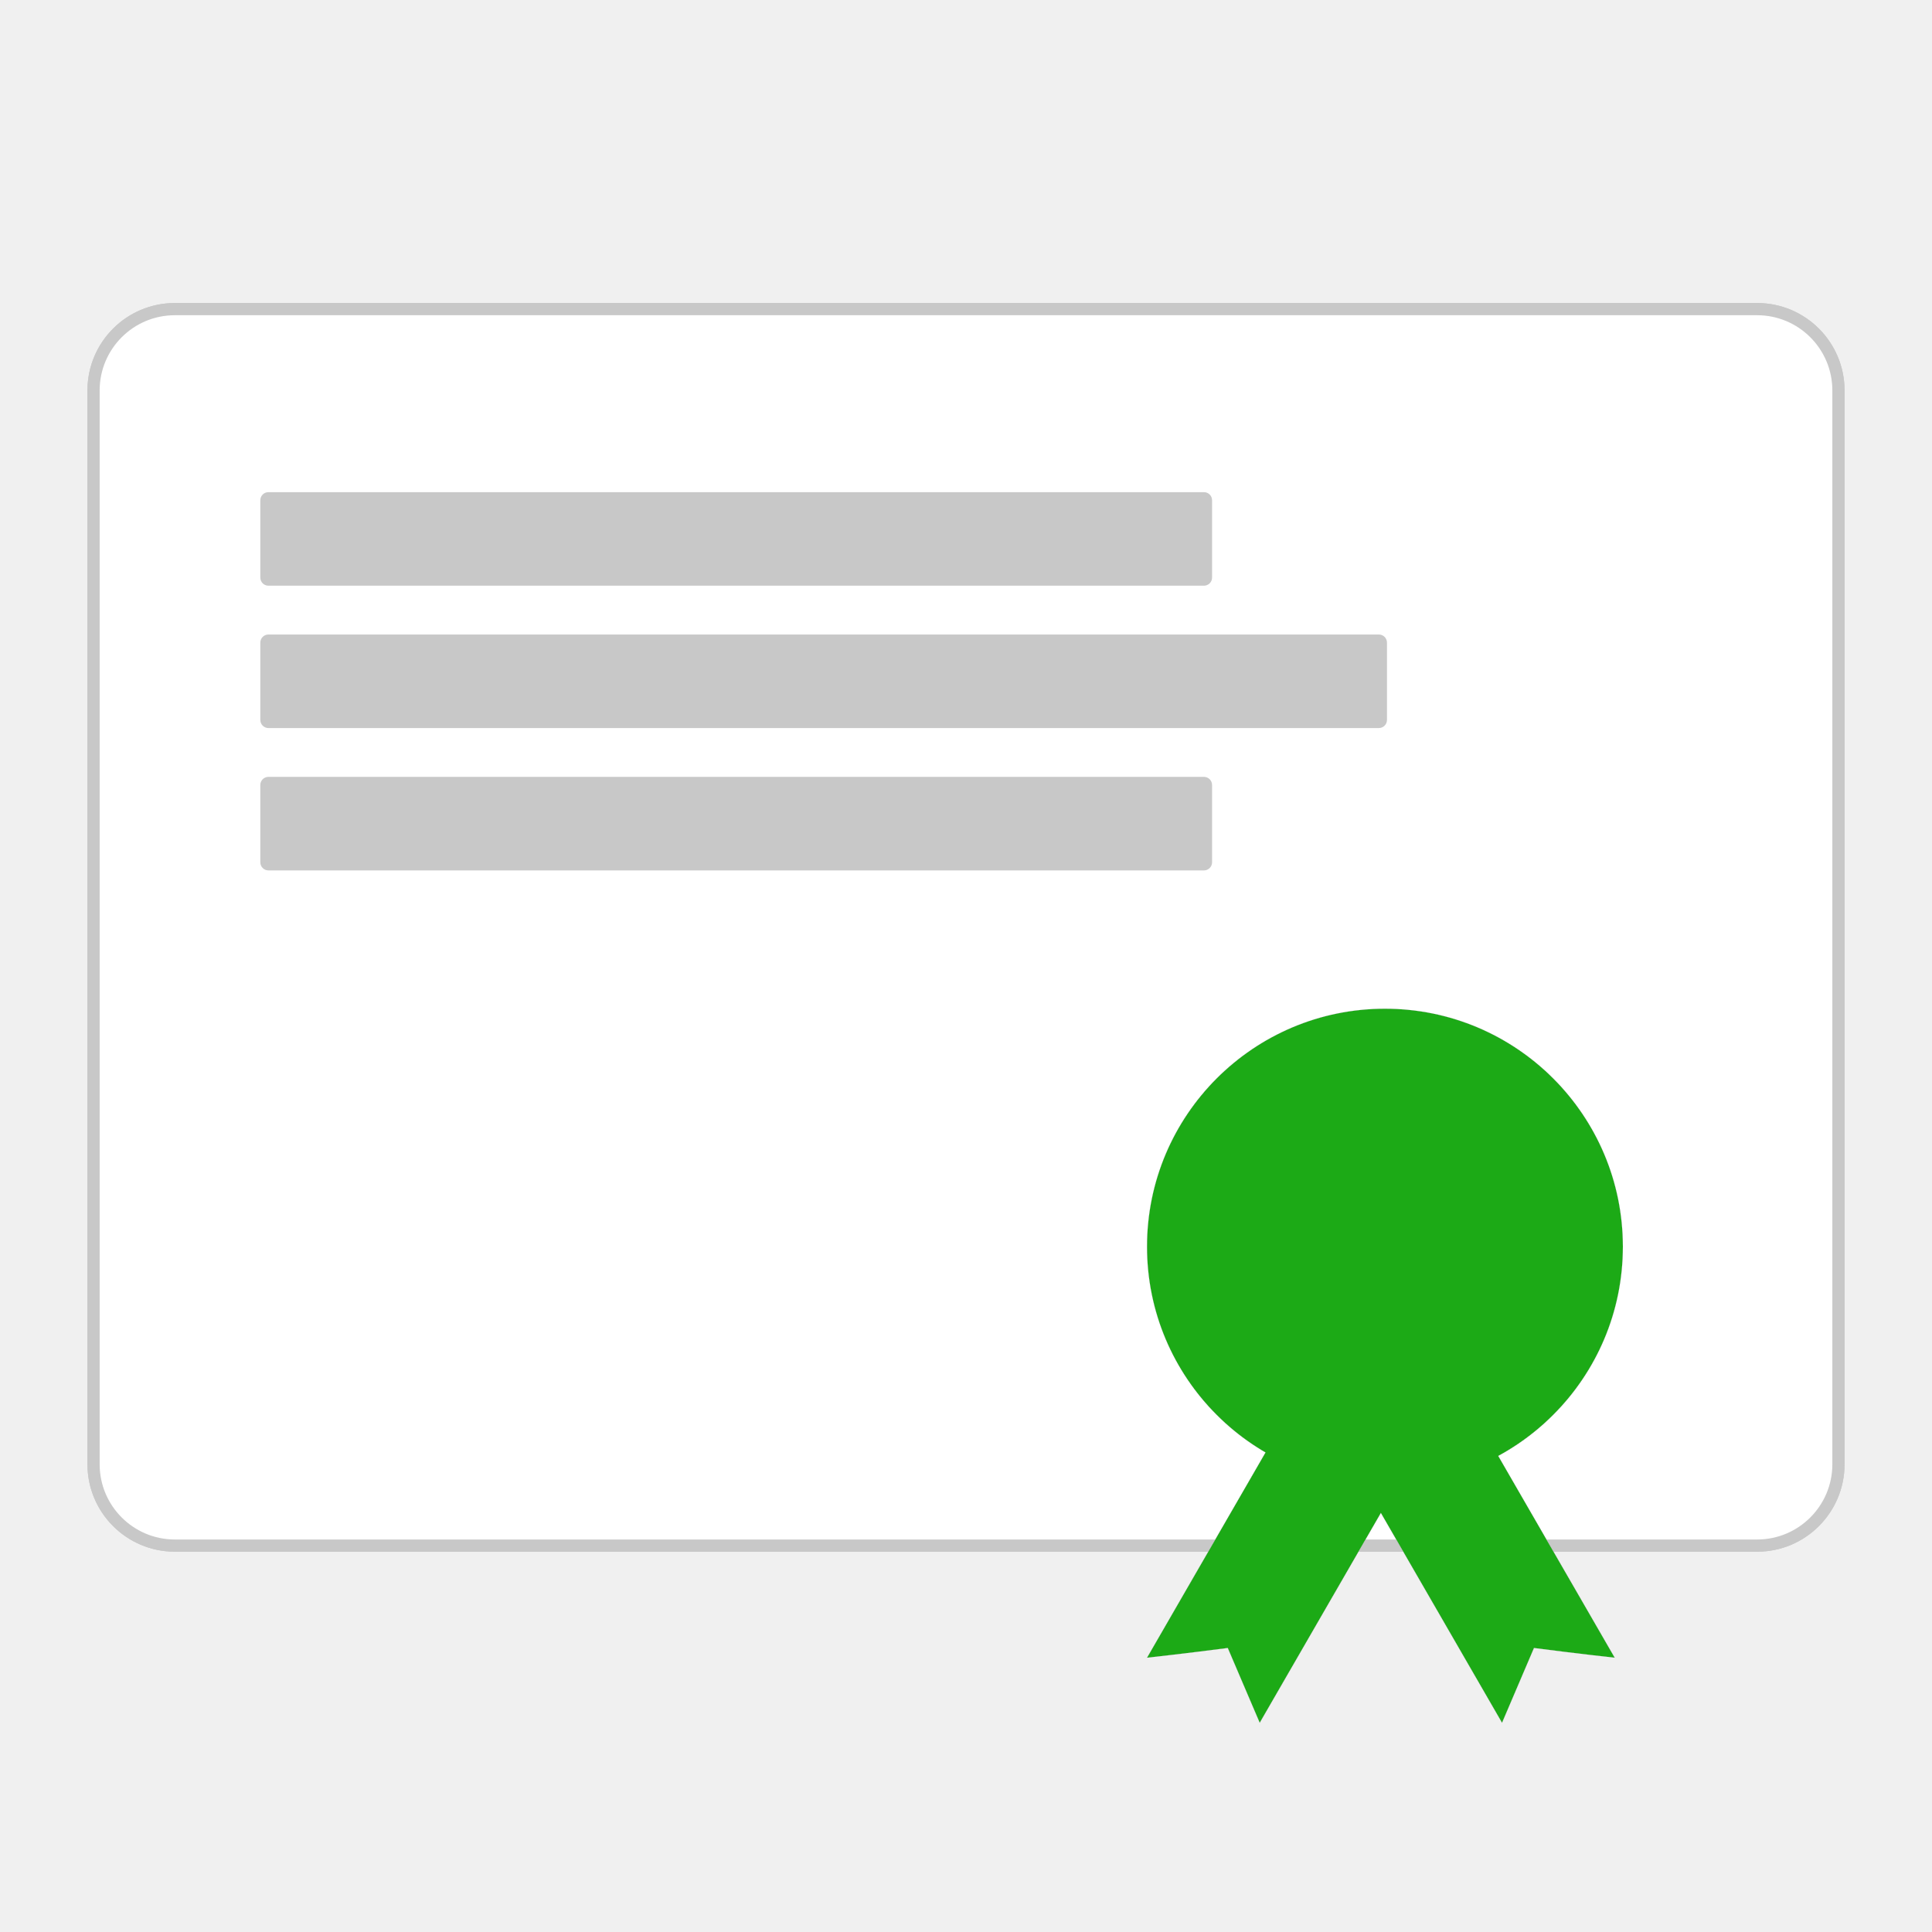
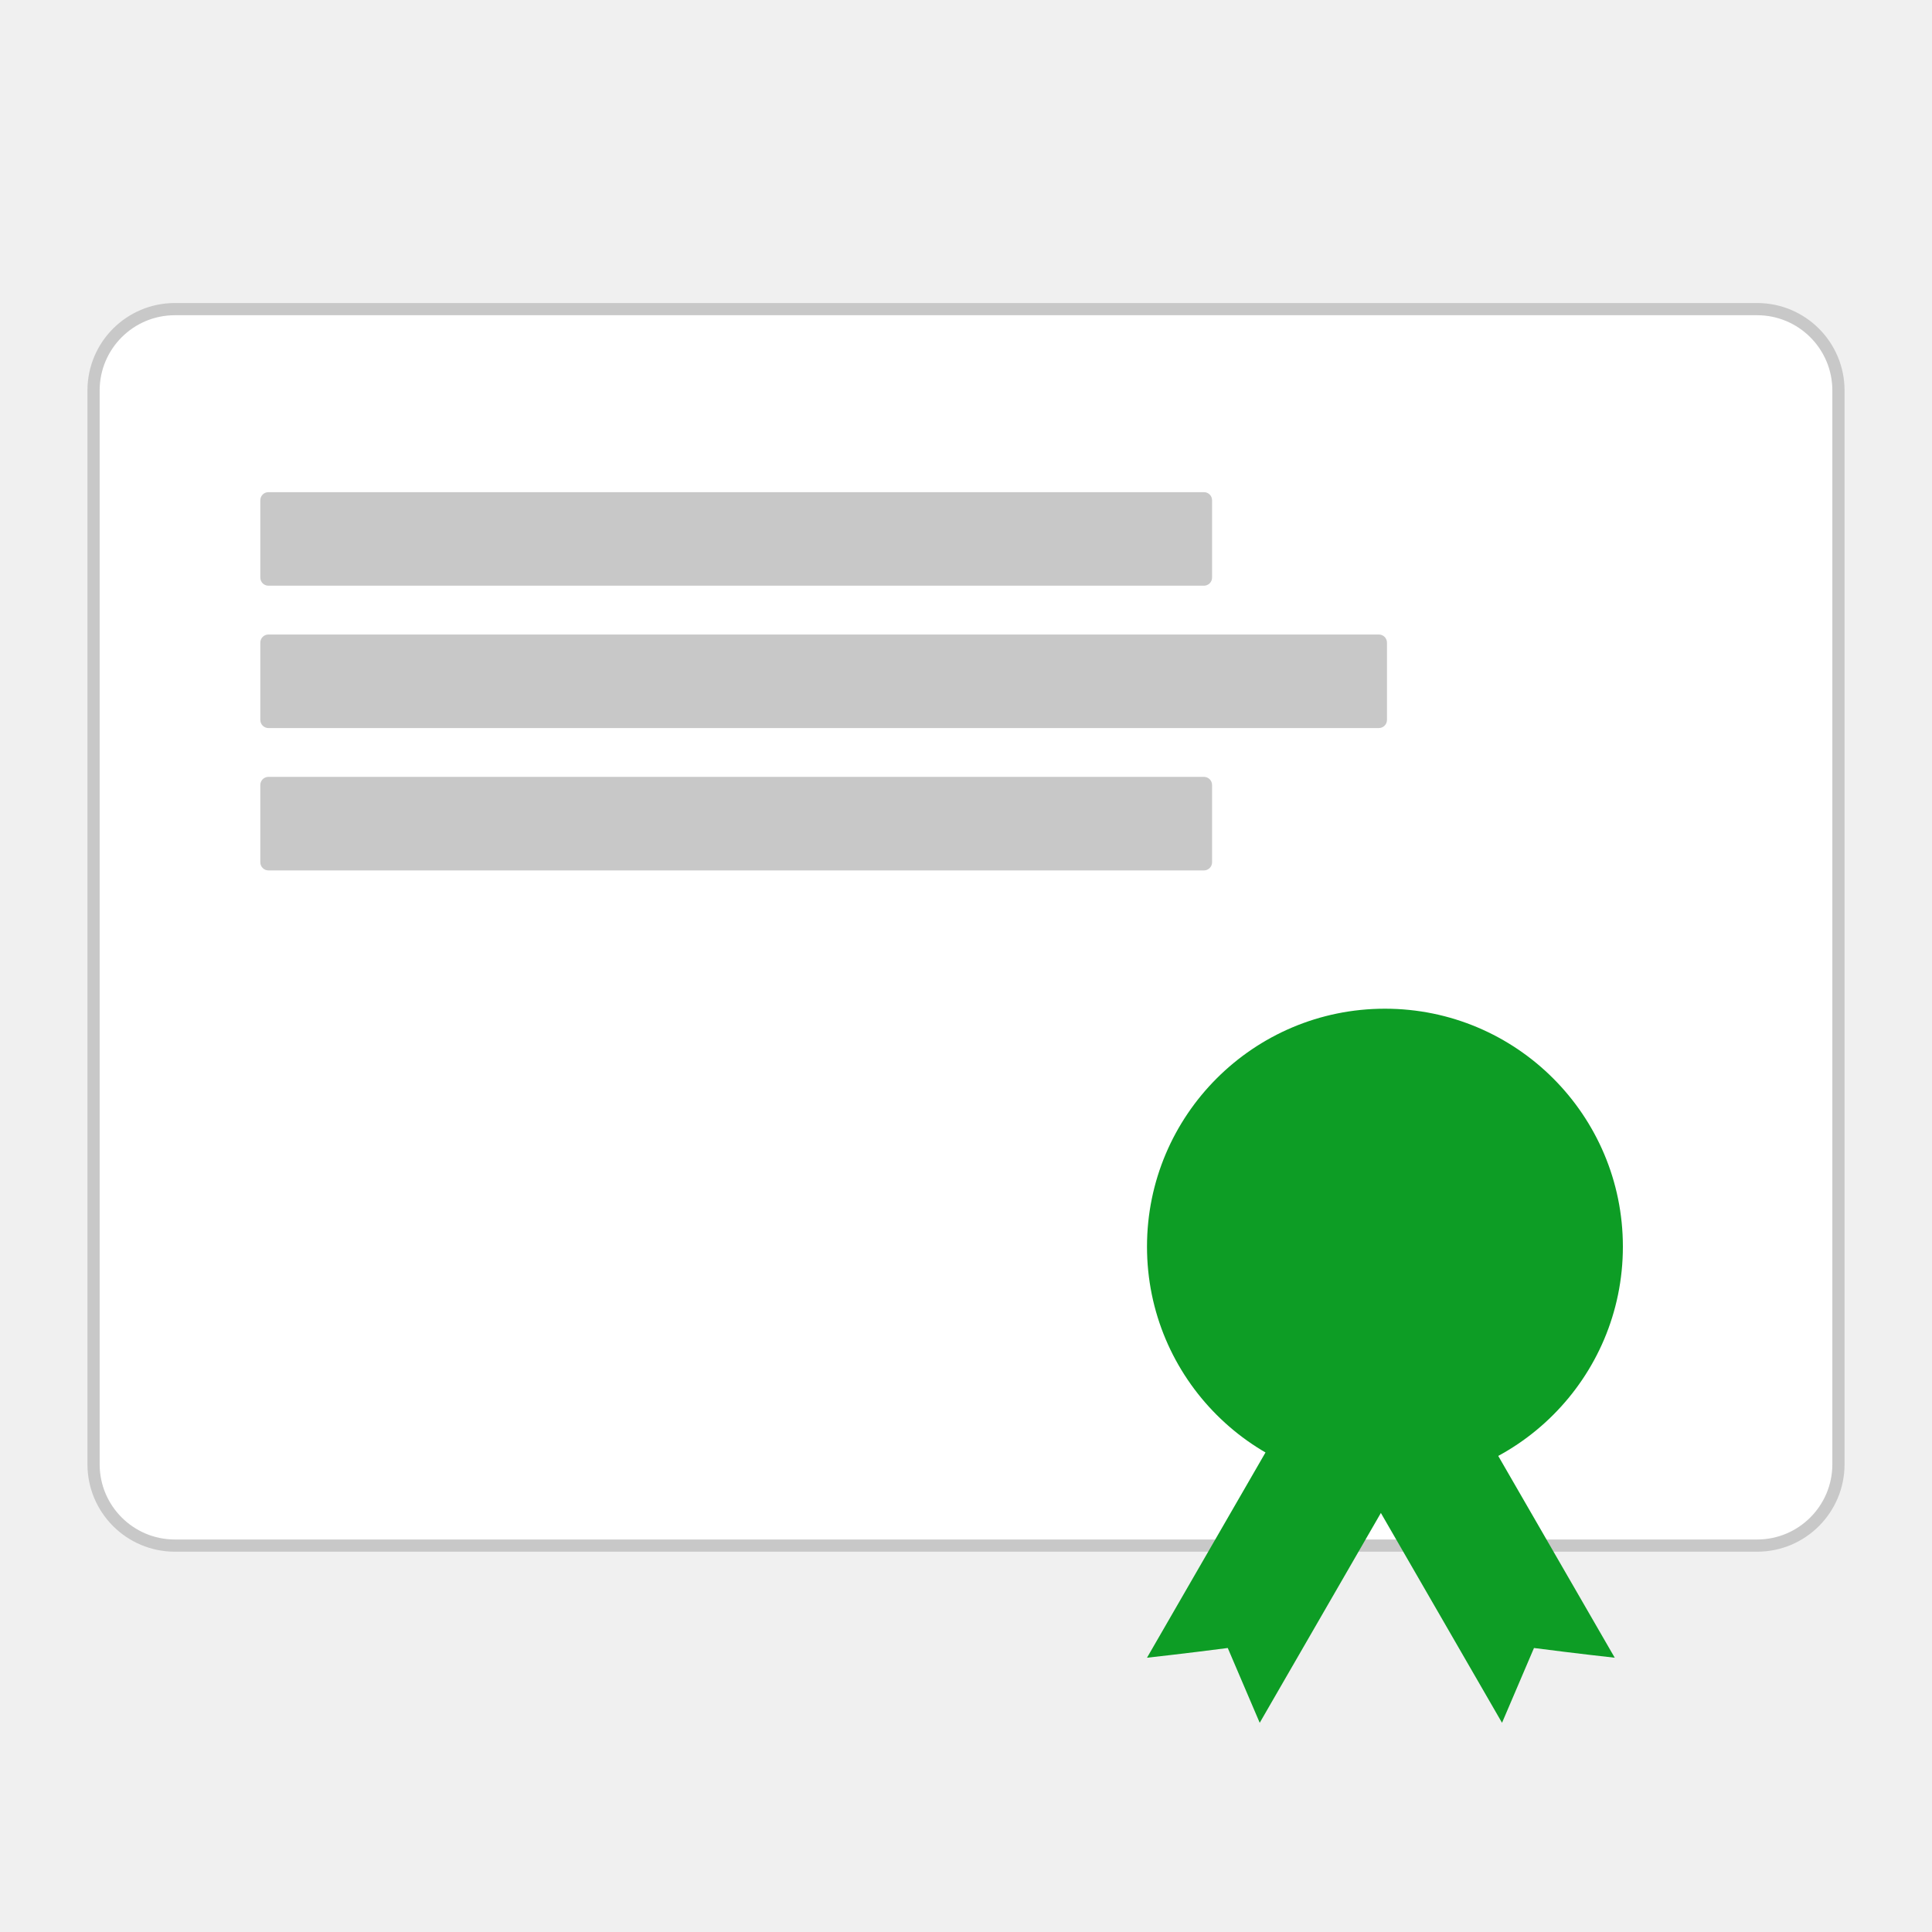
<svg xmlns="http://www.w3.org/2000/svg" width="475" height="475" viewBox="0 0 475 475">
  <defs>
    <style>
      .cls-1 {
        fill: #fff;
        stroke: #c8c8c8;
        stroke-linejoin: round;
        stroke-width: 3px;
      }

-       .cls-2, .cls-4 {
+       .cls-2 {
        fill: #c8c8c8;
      }

-       .cls-3 {
-         filter: url(#filter);
+       .cls-3, .cls-4 {
+         fill: #0d9d25;
      }

-       .cls-4 {
+       .cls-3 {
        fill-rule: evenodd;
      }
    </style>
-     <filter id="filter" filterUnits="userSpaceOnUse">
-       <feFlood result="flood" flood-color="#1aaa13" />
-       <feComposite result="composite" operator="in" in2="SourceGraphic" />
-       <feBlend result="blend" in2="SourceGraphic" />
-     </filter>
  </defs>
  <rect id="Rounded_Rectangle_1" data-name="Rounded Rectangle 1" class="cls-1" x="23" y="76" width="429" height="304" rx="20" ry="20" />
-   <rect id="Rounded_Rectangle_1_copy" data-name="Rounded Rectangle 1 copy" class="cls-1" x="23" y="76" width="429" height="304" rx="20" ry="20" />
  <rect id="Rectangle_1_copy_4" data-name="Rectangle 1 copy 4" class="cls-2" x="64" y="191" width="234" height="23" rx="2" ry="2" />
  <rect id="Rectangle_1_copy_5" data-name="Rectangle 1 copy 5" class="cls-2" x="64" y="156" width="277" height="23" rx="2" ry="2" />
  <rect id="Rectangle_1_copy_6" data-name="Rectangle 1 copy 6" class="cls-2" x="64" y="121" width="234" height="23" rx="2" ry="2" />
-   <g class="cls-3">
-     <path id="Rectangle_1_copy" data-name="Rectangle 1 copy" class="cls-4" d="M327.5,328.758l27.713,16-45.5,78.808s-4.484-10.487-7.857-18.392C291.229,406.556,282,407.566,282,407.566Z" />
-     <path id="Rectangle_1_copy_2" data-name="Rectangle 1 copy 2" class="cls-4" d="M351.5,328.758l-27.713,16,45.5,78.808s4.484-10.487,7.857-18.392c10.627,1.382,19.856,2.392,19.856,2.392Z" />
-     <circle class="cls-2" cx="340.5" cy="306.5" r="58.5" />
-   </g>
+   <path id="Rectangle_1_copy" data-name="Rectangle 1 copy" class="cls-3" d="M327.5,328.758l27.713,16-45.5,78.808s-4.484-10.487-7.857-18.392C291.229,406.556,282,407.566,282,407.566Z" />
+   <path id="Rectangle_1_copy_2" data-name="Rectangle 1 copy 2" class="cls-3" d="M351.5,328.758l-27.713,16,45.5,78.808s4.484-10.487,7.857-18.392c10.627,1.382,19.856,2.392,19.856,2.392Z" />
+   <circle class="cls-4" cx="340.5" cy="306.5" r="58.5" />
</svg>
